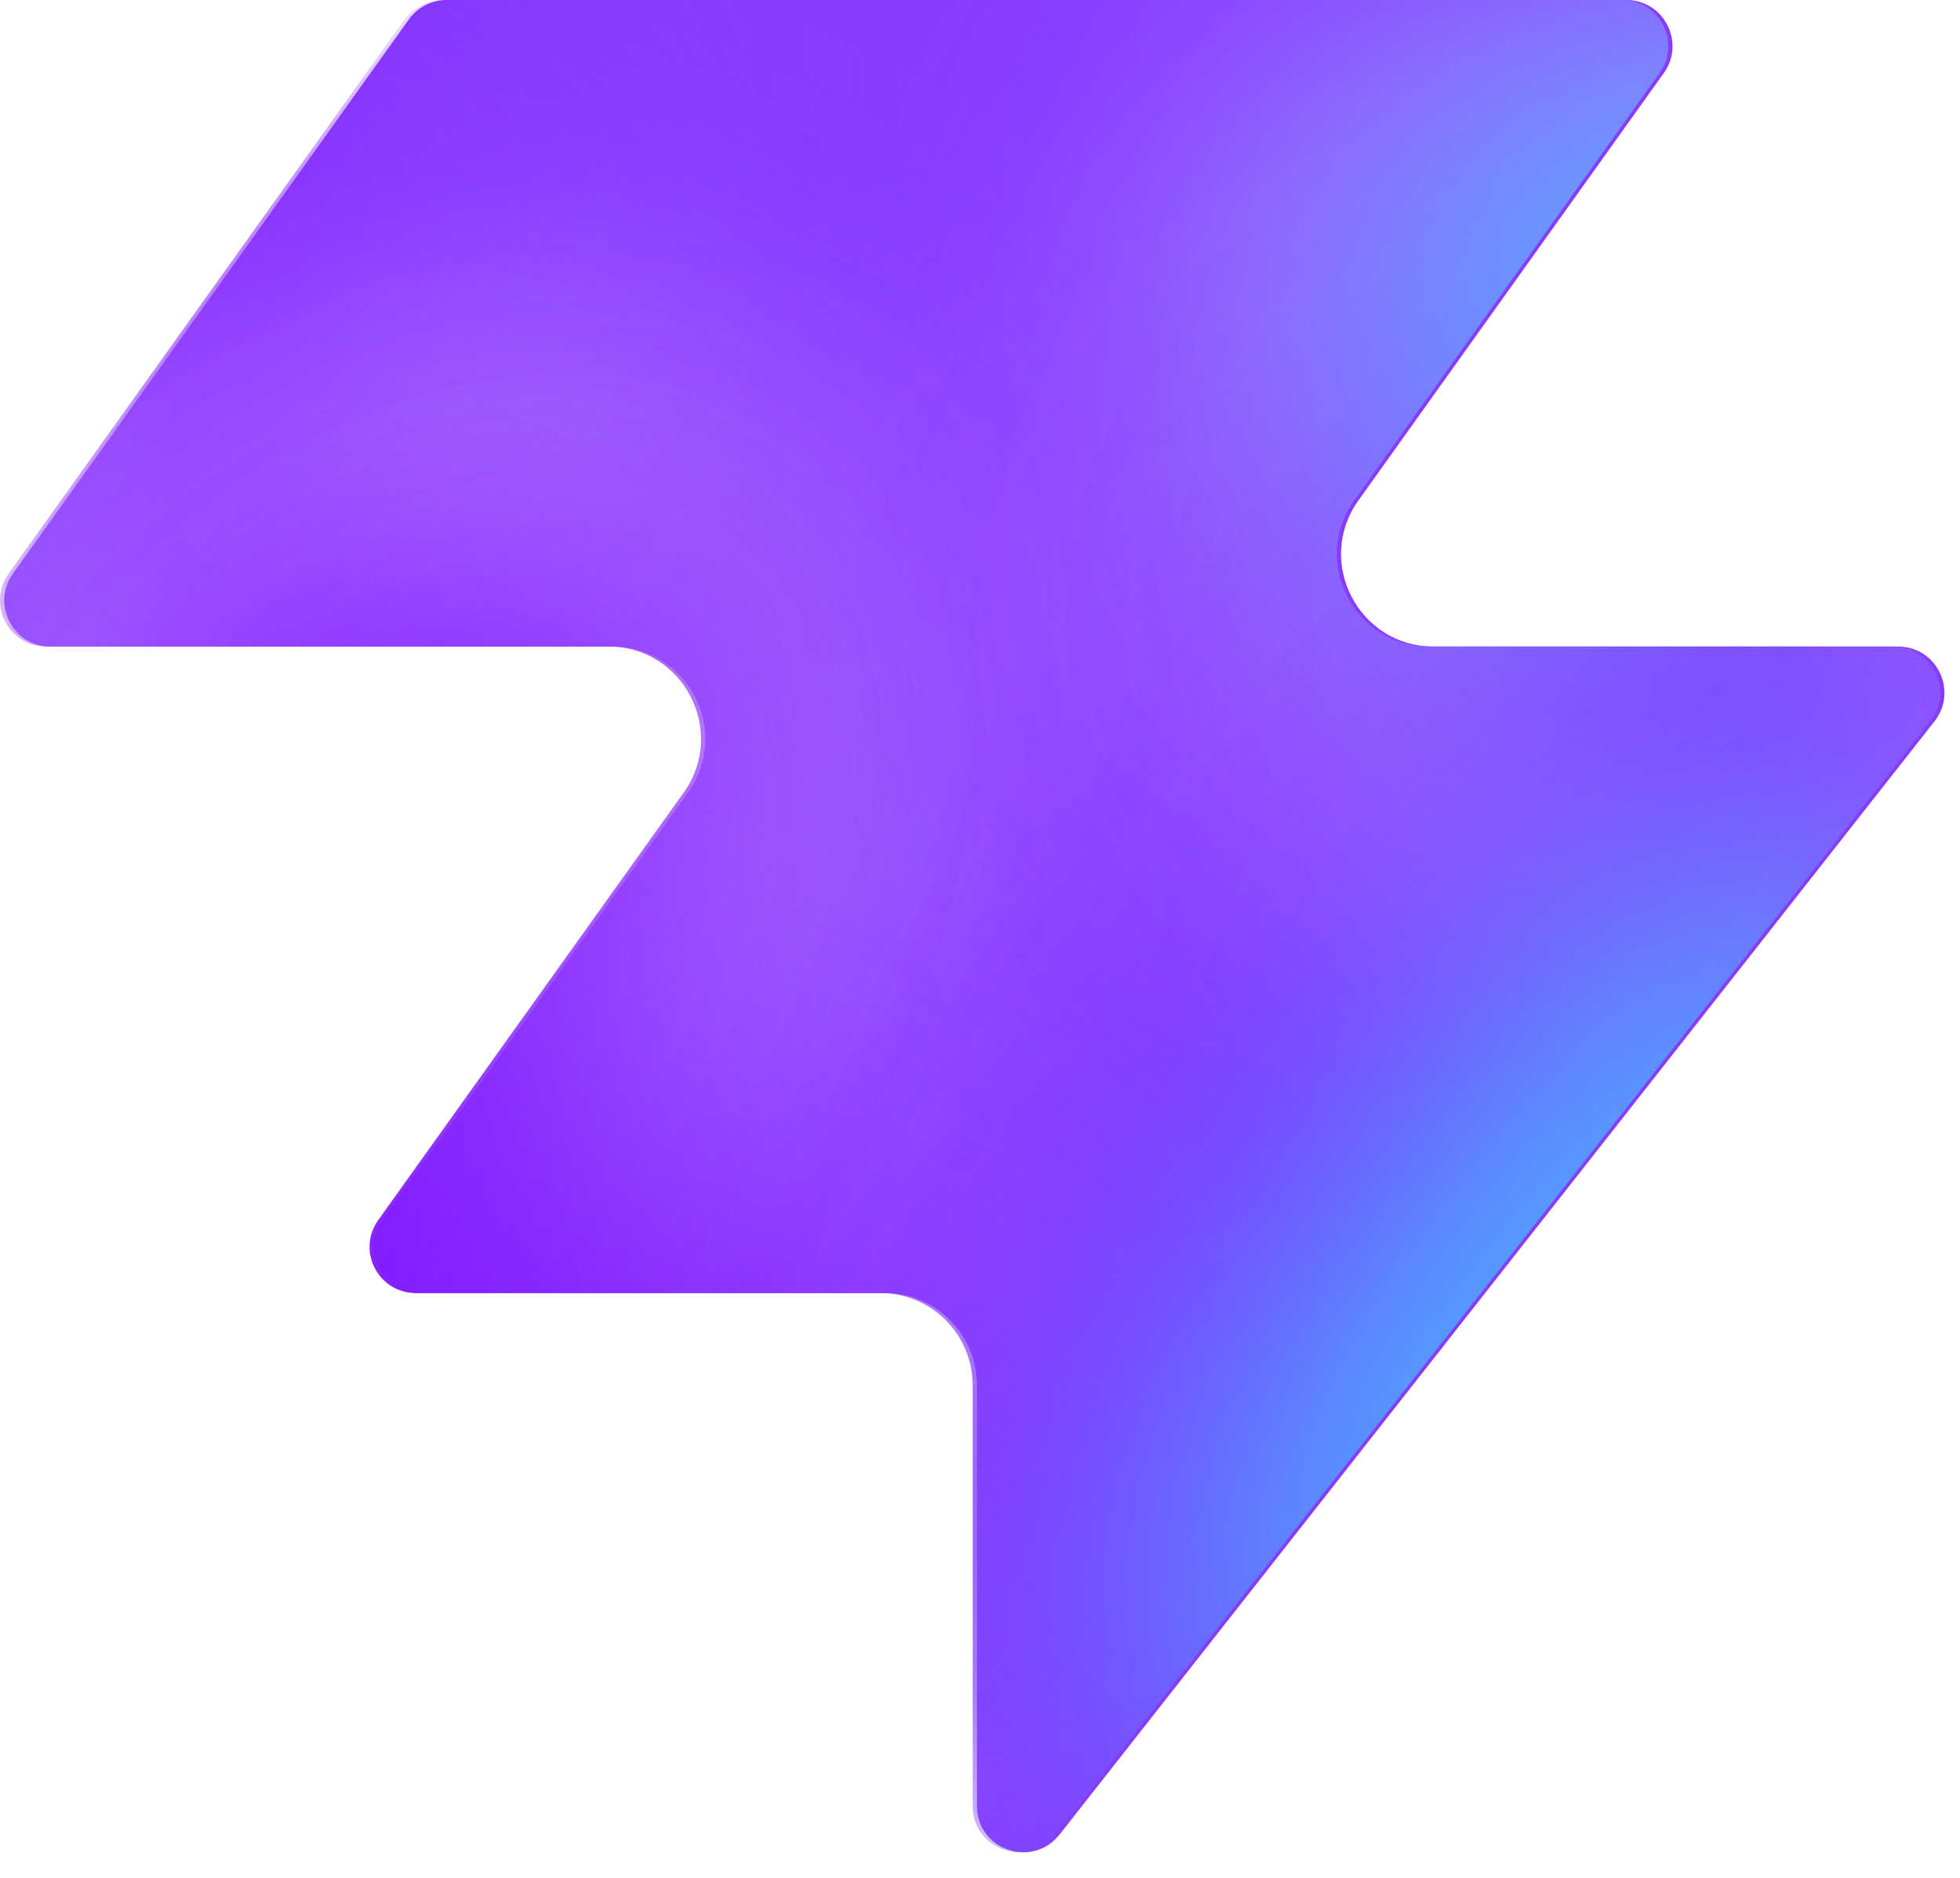
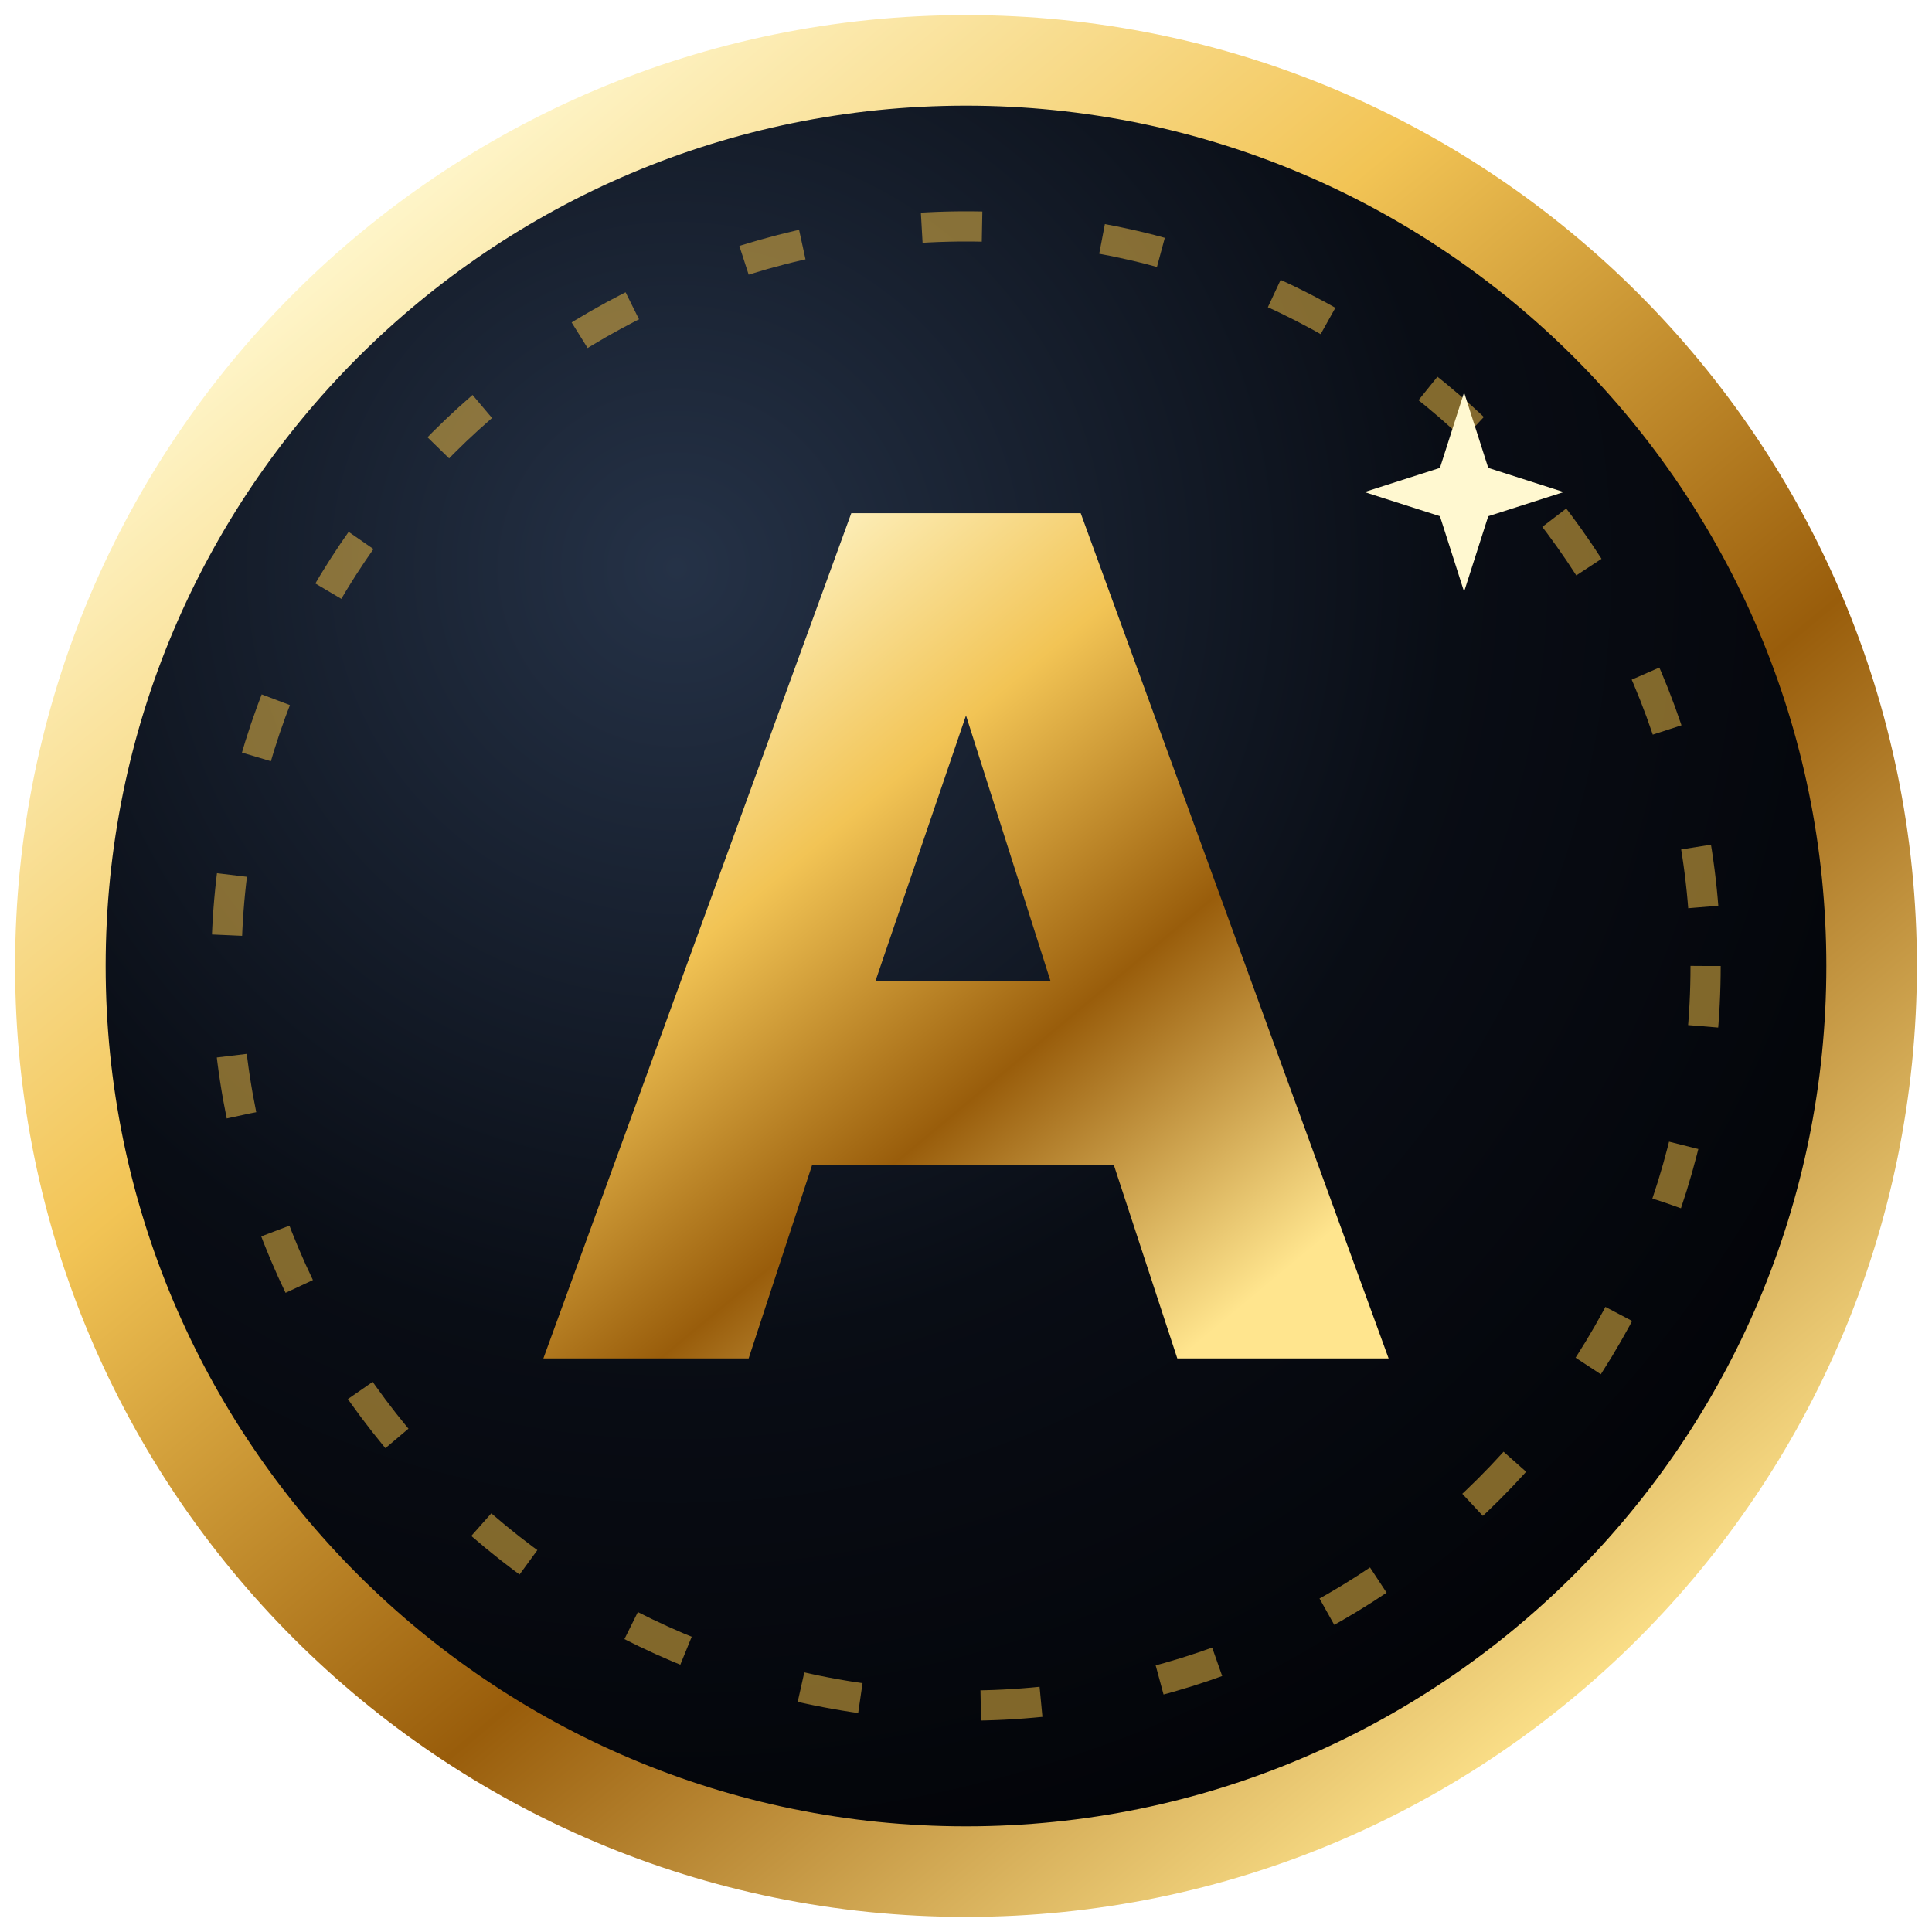
- <svg xmlns="http://www.w3.org/2000/svg" width="48" height="46" fill="none" viewBox="0 0 48 46">
-   <path fill="#863bff" d="M25.946 44.938c-.664.845-2.021.375-2.021-.698V33.937a2.26 2.26 0 0 0-2.262-2.262H10.287c-.92 0-1.456-1.04-.92-1.788l7.48-10.471c1.07-1.497 0-3.578-1.842-3.578H1.237c-.92 0-1.456-1.04-.92-1.788L10.013.474c.214-.297.556-.474.92-.474h28.894c.92 0 1.456 1.04.92 1.788l-7.48 10.471c-1.07 1.498 0 3.579 1.842 3.579h11.377c.943 0 1.473 1.088.89 1.83L25.947 44.94z" style="fill:#863bff;fill:color(display-p3 .525 .23 1);fill-opacity:1" />
-   <mask id="a" width="48" height="46" x="0" y="0" maskUnits="userSpaceOnUse" style="mask-type:alpha">
-     <path fill="#000" d="M25.842 44.938c-.664.844-2.021.375-2.021-.698V33.937a2.26 2.26 0 0 0-2.262-2.262H10.183c-.92 0-1.456-1.04-.92-1.788l7.48-10.471c1.07-1.498 0-3.579-1.842-3.579H1.133c-.92 0-1.456-1.04-.92-1.787L9.91.473c.214-.297.556-.474.92-.474h28.894c.92 0 1.456 1.04.92 1.788l-7.48 10.471c-1.07 1.498 0 3.578 1.842 3.578h11.377c.943 0 1.473 1.088.89 1.832L25.843 44.94z" style="fill:#000;fill-opacity:1" />
-   </mask>
-   <g mask="url(#a)">
-     <g filter="url(#b)">
-       <ellipse cx="5.508" cy="14.704" fill="#ede6ff" rx="5.508" ry="14.704" style="fill:#ede6ff;fill:color(display-p3 .927 .903 1);fill-opacity:1" transform="matrix(.00324 1 1 -.00324 -4.47 31.516)" />
-     </g>
-     <g filter="url(#c)">
-       <ellipse cx="10.399" cy="29.851" fill="#ede6ff" rx="10.399" ry="29.851" style="fill:#ede6ff;fill:color(display-p3 .927 .903 1);fill-opacity:1" transform="matrix(.00324 1 1 -.00324 -39.328 7.883)" />
-     </g>
-     <g filter="url(#d)">
-       <ellipse cx="5.508" cy="30.487" fill="#7e14ff" rx="5.508" ry="30.487" style="fill:#7e14ff;fill:color(display-p3 .492 .077 1);fill-opacity:1" transform="rotate(89.814 -25.913 -14.639)scale(1 -1)" />
-     </g>
-     <g filter="url(#e)">
-       <ellipse cx="5.508" cy="30.599" fill="#7e14ff" rx="5.508" ry="30.599" style="fill:#7e14ff;fill:color(display-p3 .492 .077 1);fill-opacity:1" transform="rotate(89.814 -32.644 -3.334)scale(1 -1)" />
-     </g>
-     <g filter="url(#f)">
-       <ellipse cx="5.508" cy="30.599" fill="#7e14ff" rx="5.508" ry="30.599" style="fill:#7e14ff;fill:color(display-p3 .492 .077 1);fill-opacity:1" transform="matrix(.00324 1 1 -.00324 -34.34 30.47)" />
-     </g>
-     <g filter="url(#g)">
-       <ellipse cx="14.072" cy="22.078" fill="#ede6ff" rx="14.072" ry="22.078" style="fill:#ede6ff;fill:color(display-p3 .927 .903 1);fill-opacity:1" transform="rotate(93.35 24.506 48.493)scale(-1 1)" />
-     </g>
-     <g filter="url(#h)">
-       <ellipse cx="3.47" cy="21.501" fill="#7e14ff" rx="3.47" ry="21.501" style="fill:#7e14ff;fill:color(display-p3 .492 .077 1);fill-opacity:1" transform="rotate(89.009 28.708 47.59)scale(-1 1)" />
-     </g>
-     <g filter="url(#i)">
-       <ellipse cx="3.47" cy="21.501" fill="#7e14ff" rx="3.47" ry="21.501" style="fill:#7e14ff;fill:color(display-p3 .492 .077 1);fill-opacity:1" transform="rotate(89.009 28.708 47.59)scale(-1 1)" />
-     </g>
-     <g filter="url(#j)">
-       <ellipse cx=".387" cy="8.972" fill="#7e14ff" rx="4.407" ry="29.108" style="fill:#7e14ff;fill:color(display-p3 .492 .077 1);fill-opacity:1" transform="rotate(39.51 .387 8.972)" />
-     </g>
-     <g filter="url(#k)">
-       <ellipse cx="47.523" cy="-6.092" fill="#7e14ff" rx="4.407" ry="29.108" style="fill:#7e14ff;fill:color(display-p3 .492 .077 1);fill-opacity:1" transform="rotate(37.892 47.523 -6.092)" />
-     </g>
-     <g filter="url(#l)">
-       <ellipse cx="41.412" cy="6.333" fill="#47bfff" rx="5.971" ry="9.665" style="fill:#47bfff;fill:color(display-p3 .28 .748 1);fill-opacity:1" transform="rotate(37.892 41.412 6.333)" />
-     </g>
-     <g filter="url(#m)">
-       <ellipse cx="-1.879" cy="38.332" fill="#7e14ff" rx="4.407" ry="29.108" style="fill:#7e14ff;fill:color(display-p3 .492 .077 1);fill-opacity:1" transform="rotate(37.892 -1.88 38.332)" />
-     </g>
-     <g filter="url(#n)">
-       <ellipse cx="-1.879" cy="38.332" fill="#7e14ff" rx="4.407" ry="29.108" style="fill:#7e14ff;fill:color(display-p3 .492 .077 1);fill-opacity:1" transform="rotate(37.892 -1.88 38.332)" />
-     </g>
-     <g filter="url(#o)">
-       <ellipse cx="35.651" cy="29.907" fill="#7e14ff" rx="4.407" ry="29.108" style="fill:#7e14ff;fill:color(display-p3 .492 .077 1);fill-opacity:1" transform="rotate(37.892 35.651 29.907)" />
-     </g>
-     <g filter="url(#p)">
-       <ellipse cx="38.418" cy="32.4" fill="#47bfff" rx="5.971" ry="15.297" style="fill:#47bfff;fill:color(display-p3 .28 .748 1);fill-opacity:1" transform="rotate(37.892 38.418 32.4)" />
-     </g>
-   </g>
+ <svg xmlns="http://www.w3.org/2000/svg" viewBox="0 0 64 64">
  <defs>
-     <filter id="b" width="60.045" height="41.654" x="-19.77" y="16.149" color-interpolation-filters="sRGB" filterUnits="userSpaceOnUse">
-       <feFlood flood-opacity="0" result="BackgroundImageFix" />
-       <feBlend in="SourceGraphic" in2="BackgroundImageFix" result="shape" />
-       <feGaussianBlur result="effect1_foregroundBlur_2002_17158" stdDeviation="7.659" />
-     </filter>
-     <filter id="c" width="90.34" height="51.437" x="-54.613" y="-7.533" color-interpolation-filters="sRGB" filterUnits="userSpaceOnUse">
-       <feFlood flood-opacity="0" result="BackgroundImageFix" />
-       <feBlend in="SourceGraphic" in2="BackgroundImageFix" result="shape" />
-       <feGaussianBlur result="effect1_foregroundBlur_2002_17158" stdDeviation="7.659" />
-     </filter>
-     <filter id="d" width="79.355" height="29.4" x="-49.64" y="2.03" color-interpolation-filters="sRGB" filterUnits="userSpaceOnUse">
-       <feFlood flood-opacity="0" result="BackgroundImageFix" />
-       <feBlend in="SourceGraphic" in2="BackgroundImageFix" result="shape" />
-       <feGaussianBlur result="effect1_foregroundBlur_2002_17158" stdDeviation="4.596" />
-     </filter>
-     <filter id="e" width="79.579" height="29.4" x="-45.045" y="20.029" color-interpolation-filters="sRGB" filterUnits="userSpaceOnUse">
-       <feFlood flood-opacity="0" result="BackgroundImageFix" />
-       <feBlend in="SourceGraphic" in2="BackgroundImageFix" result="shape" />
-       <feGaussianBlur result="effect1_foregroundBlur_2002_17158" stdDeviation="4.596" />
-     </filter>
-     <filter id="f" width="79.579" height="29.4" x="-43.513" y="21.178" color-interpolation-filters="sRGB" filterUnits="userSpaceOnUse">
-       <feFlood flood-opacity="0" result="BackgroundImageFix" />
-       <feBlend in="SourceGraphic" in2="BackgroundImageFix" result="shape" />
-       <feGaussianBlur result="effect1_foregroundBlur_2002_17158" stdDeviation="4.596" />
-     </filter>
-     <filter id="g" width="74.749" height="58.852" x="15.756" y="-17.901" color-interpolation-filters="sRGB" filterUnits="userSpaceOnUse">
-       <feFlood flood-opacity="0" result="BackgroundImageFix" />
-       <feBlend in="SourceGraphic" in2="BackgroundImageFix" result="shape" />
-       <feGaussianBlur result="effect1_foregroundBlur_2002_17158" stdDeviation="7.659" />
-     </filter>
-     <filter id="h" width="61.377" height="25.362" x="23.548" y="2.284" color-interpolation-filters="sRGB" filterUnits="userSpaceOnUse">
-       <feFlood flood-opacity="0" result="BackgroundImageFix" />
-       <feBlend in="SourceGraphic" in2="BackgroundImageFix" result="shape" />
-       <feGaussianBlur result="effect1_foregroundBlur_2002_17158" stdDeviation="4.596" />
-     </filter>
-     <filter id="i" width="61.377" height="25.362" x="23.548" y="2.284" color-interpolation-filters="sRGB" filterUnits="userSpaceOnUse">
-       <feFlood flood-opacity="0" result="BackgroundImageFix" />
-       <feBlend in="SourceGraphic" in2="BackgroundImageFix" result="shape" />
-       <feGaussianBlur result="effect1_foregroundBlur_2002_17158" stdDeviation="4.596" />
-     </filter>
-     <filter id="j" width="56.045" height="63.649" x="-27.636" y="-22.853" color-interpolation-filters="sRGB" filterUnits="userSpaceOnUse">
-       <feFlood flood-opacity="0" result="BackgroundImageFix" />
-       <feBlend in="SourceGraphic" in2="BackgroundImageFix" result="shape" />
-       <feGaussianBlur result="effect1_foregroundBlur_2002_17158" stdDeviation="4.596" />
-     </filter>
-     <filter id="k" width="54.814" height="64.646" x="20.116" y="-38.415" color-interpolation-filters="sRGB" filterUnits="userSpaceOnUse">
-       <feFlood flood-opacity="0" result="BackgroundImageFix" />
-       <feBlend in="SourceGraphic" in2="BackgroundImageFix" result="shape" />
-       <feGaussianBlur result="effect1_foregroundBlur_2002_17158" stdDeviation="4.596" />
-     </filter>
-     <filter id="l" width="33.541" height="35.313" x="24.641" y="-11.323" color-interpolation-filters="sRGB" filterUnits="userSpaceOnUse">
-       <feFlood flood-opacity="0" result="BackgroundImageFix" />
-       <feBlend in="SourceGraphic" in2="BackgroundImageFix" result="shape" />
-       <feGaussianBlur result="effect1_foregroundBlur_2002_17158" stdDeviation="4.596" />
-     </filter>
-     <filter id="m" width="54.814" height="64.646" x="-29.286" y="6.009" color-interpolation-filters="sRGB" filterUnits="userSpaceOnUse">
-       <feFlood flood-opacity="0" result="BackgroundImageFix" />
-       <feBlend in="SourceGraphic" in2="BackgroundImageFix" result="shape" />
-       <feGaussianBlur result="effect1_foregroundBlur_2002_17158" stdDeviation="4.596" />
-     </filter>
-     <filter id="n" width="54.814" height="64.646" x="-29.286" y="6.009" color-interpolation-filters="sRGB" filterUnits="userSpaceOnUse">
-       <feFlood flood-opacity="0" result="BackgroundImageFix" />
-       <feBlend in="SourceGraphic" in2="BackgroundImageFix" result="shape" />
-       <feGaussianBlur result="effect1_foregroundBlur_2002_17158" stdDeviation="4.596" />
-     </filter>
-     <filter id="o" width="54.814" height="64.646" x="8.244" y="-2.416" color-interpolation-filters="sRGB" filterUnits="userSpaceOnUse">
-       <feFlood flood-opacity="0" result="BackgroundImageFix" />
-       <feBlend in="SourceGraphic" in2="BackgroundImageFix" result="shape" />
-       <feGaussianBlur result="effect1_foregroundBlur_2002_17158" stdDeviation="4.596" />
-     </filter>
-     <filter id="p" width="39.409" height="43.623" x="18.713" y="10.588" color-interpolation-filters="sRGB" filterUnits="userSpaceOnUse">
-       <feFlood flood-opacity="0" result="BackgroundImageFix" />
-       <feBlend in="SourceGraphic" in2="BackgroundImageFix" result="shape" />
-       <feGaussianBlur result="effect1_foregroundBlur_2002_17158" stdDeviation="4.596" />
-     </filter>
+     <radialGradient id="bg" cx="34%" cy="28%" r="78%">
+       <stop offset="0" stop-color="#253247" />
+       <stop offset=".55" stop-color="#090d15" />
+       <stop offset="1" stop-color="#020307" />
+     </radialGradient>
+     <linearGradient id="gold" x1=".15" y1=".08" x2=".85" y2=".92">
+       <stop offset="0" stop-color="#fff8d0" />
+       <stop offset=".32" stop-color="#f2c455" />
+       <stop offset=".64" stop-color="#995d0b" />
+       <stop offset="1" stop-color="#ffe58e" />
+     </linearGradient>
  </defs>
+   <circle cx="32" cy="32" r="30" fill="url(#bg)" stroke="url(#gold)" stroke-width="3" />
+   <circle cx="32" cy="32" r="24.5" fill="none" stroke="#e8b644" stroke-width="1" opacity=".55" stroke-dasharray="2 4" />
+   <path d="M18 45 28.2 17h7.6L46 45h-7l-2.1-6.4h-10L24.8 45H18Zm11-12.5h5.8L32 23.7 29 32.5Z" fill="url(#gold)" />
+   <path d="m48.5 13 .8 2.5 2.5.8-2.5.8-.8 2.5-.8-2.5-2.5-.8 2.5-.8.8-2.5Z" fill="#fff8d0" />
</svg>
